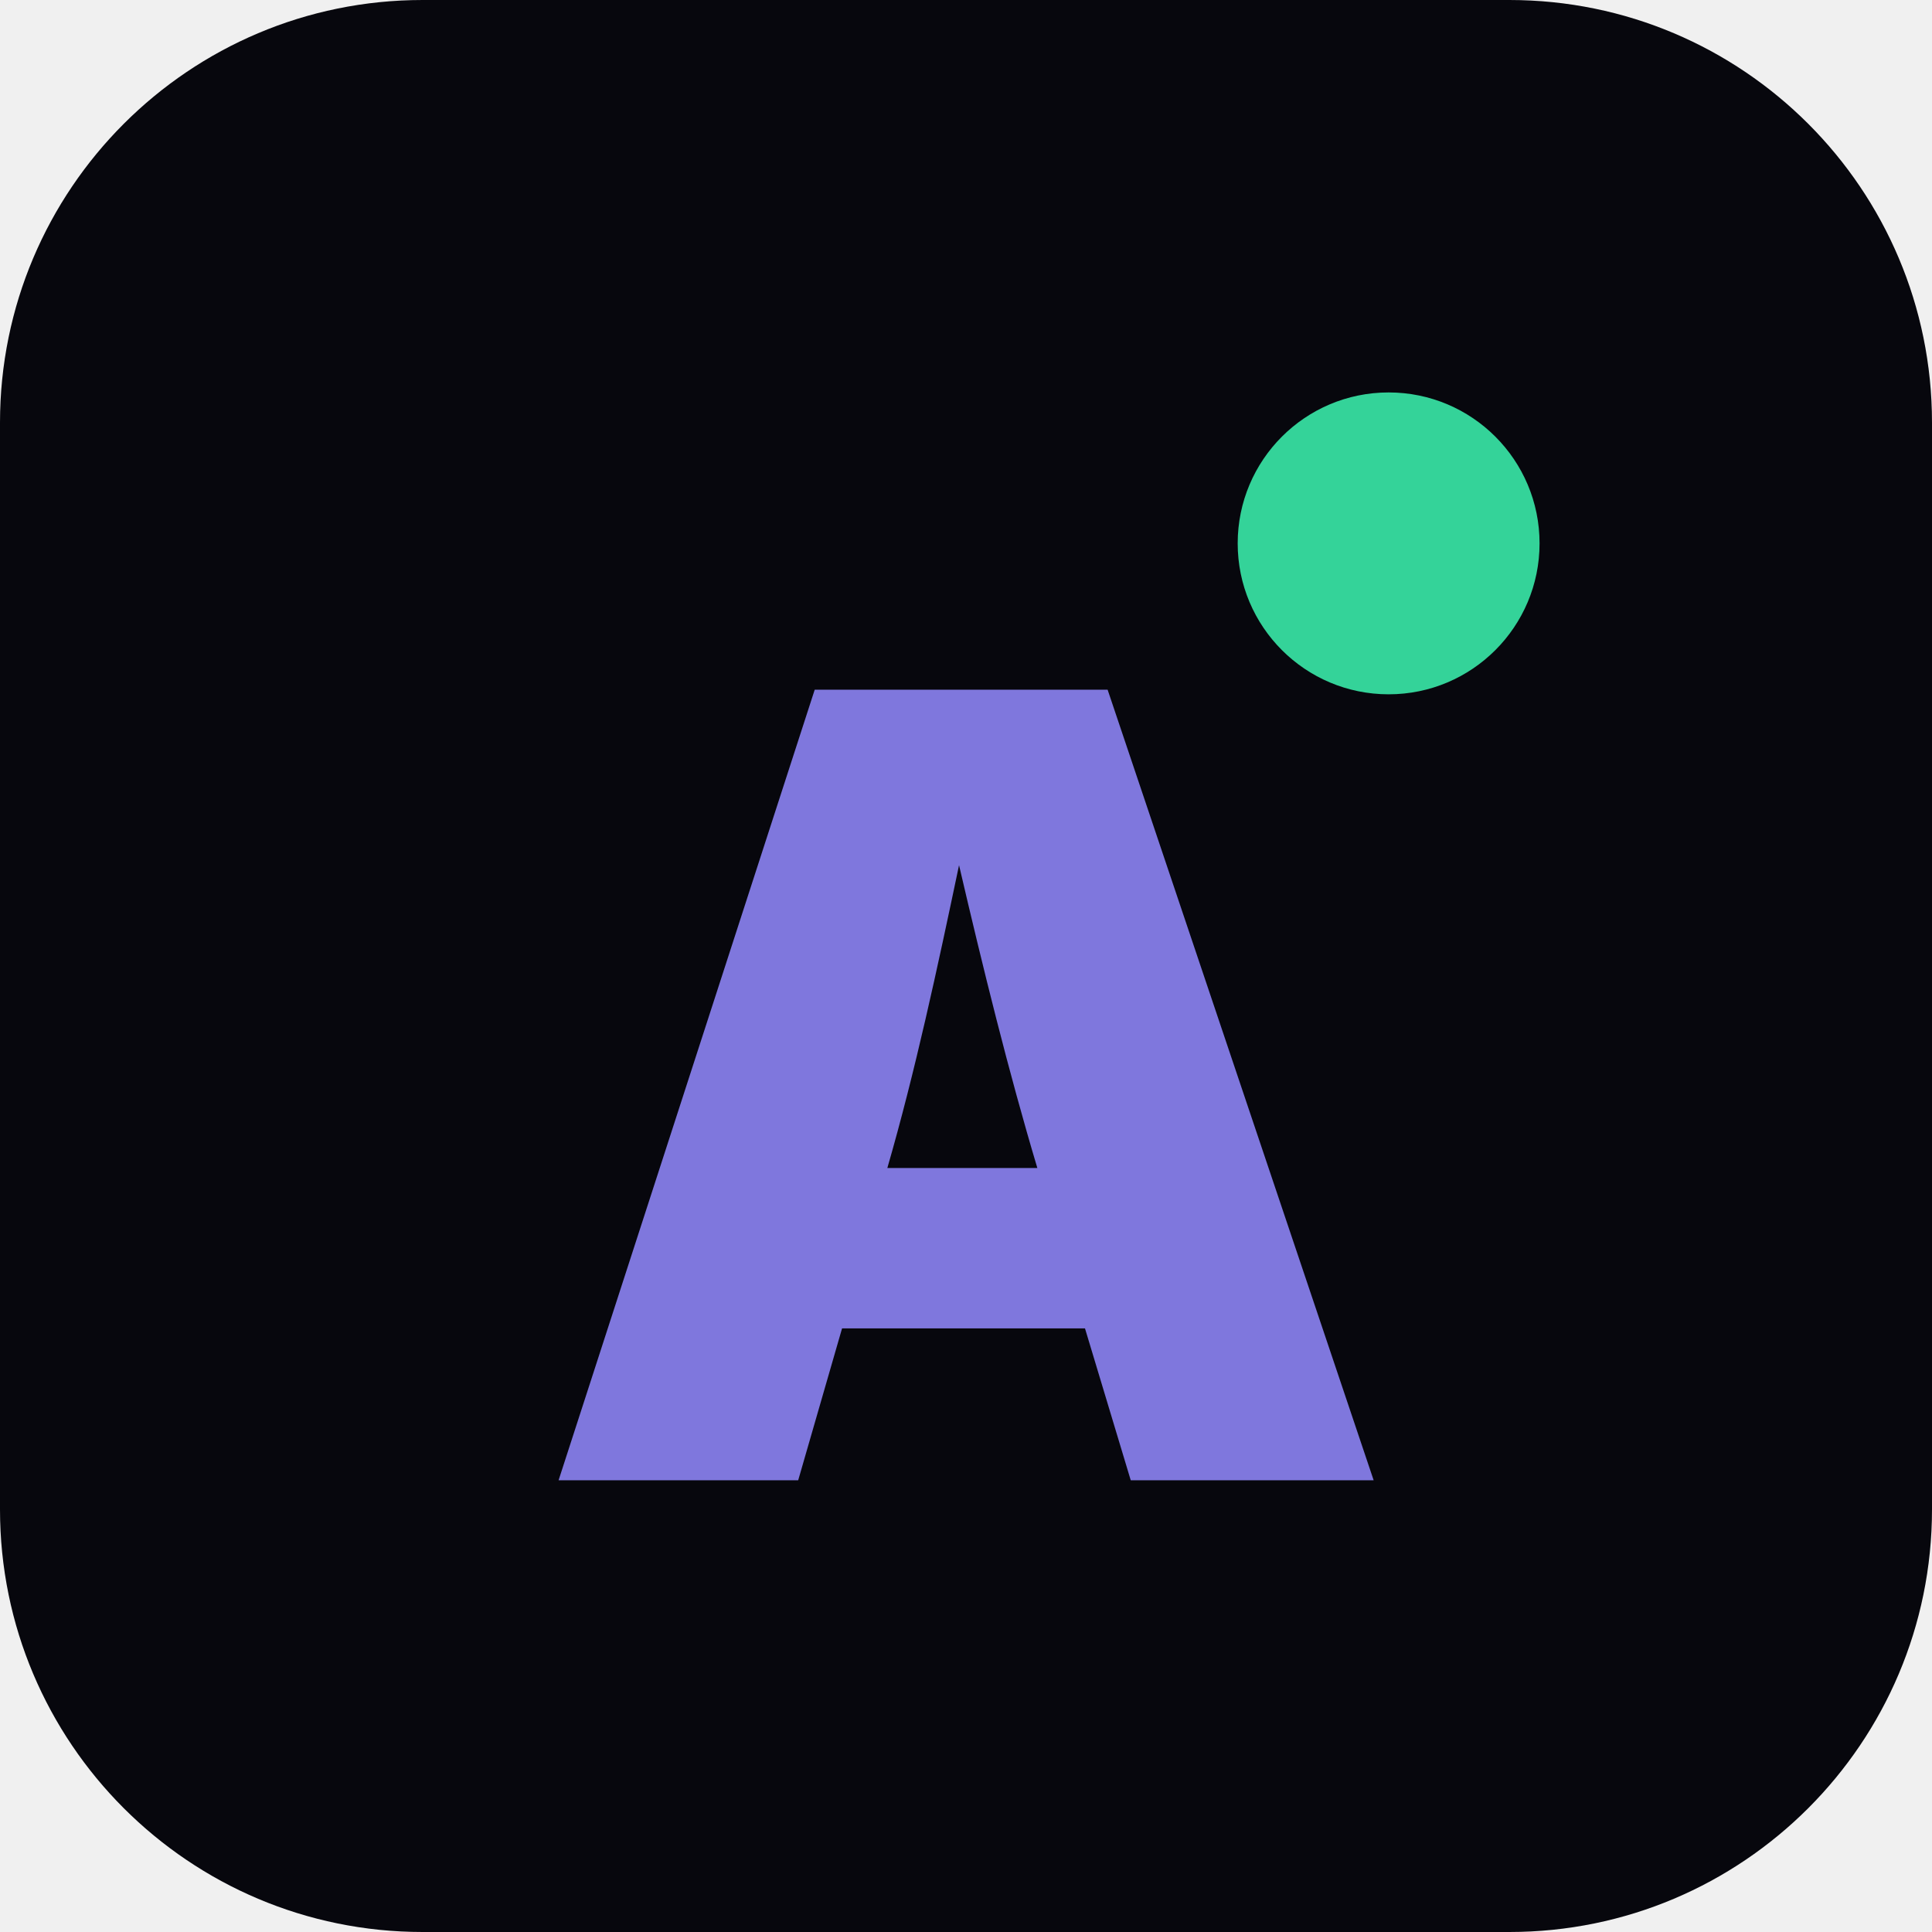
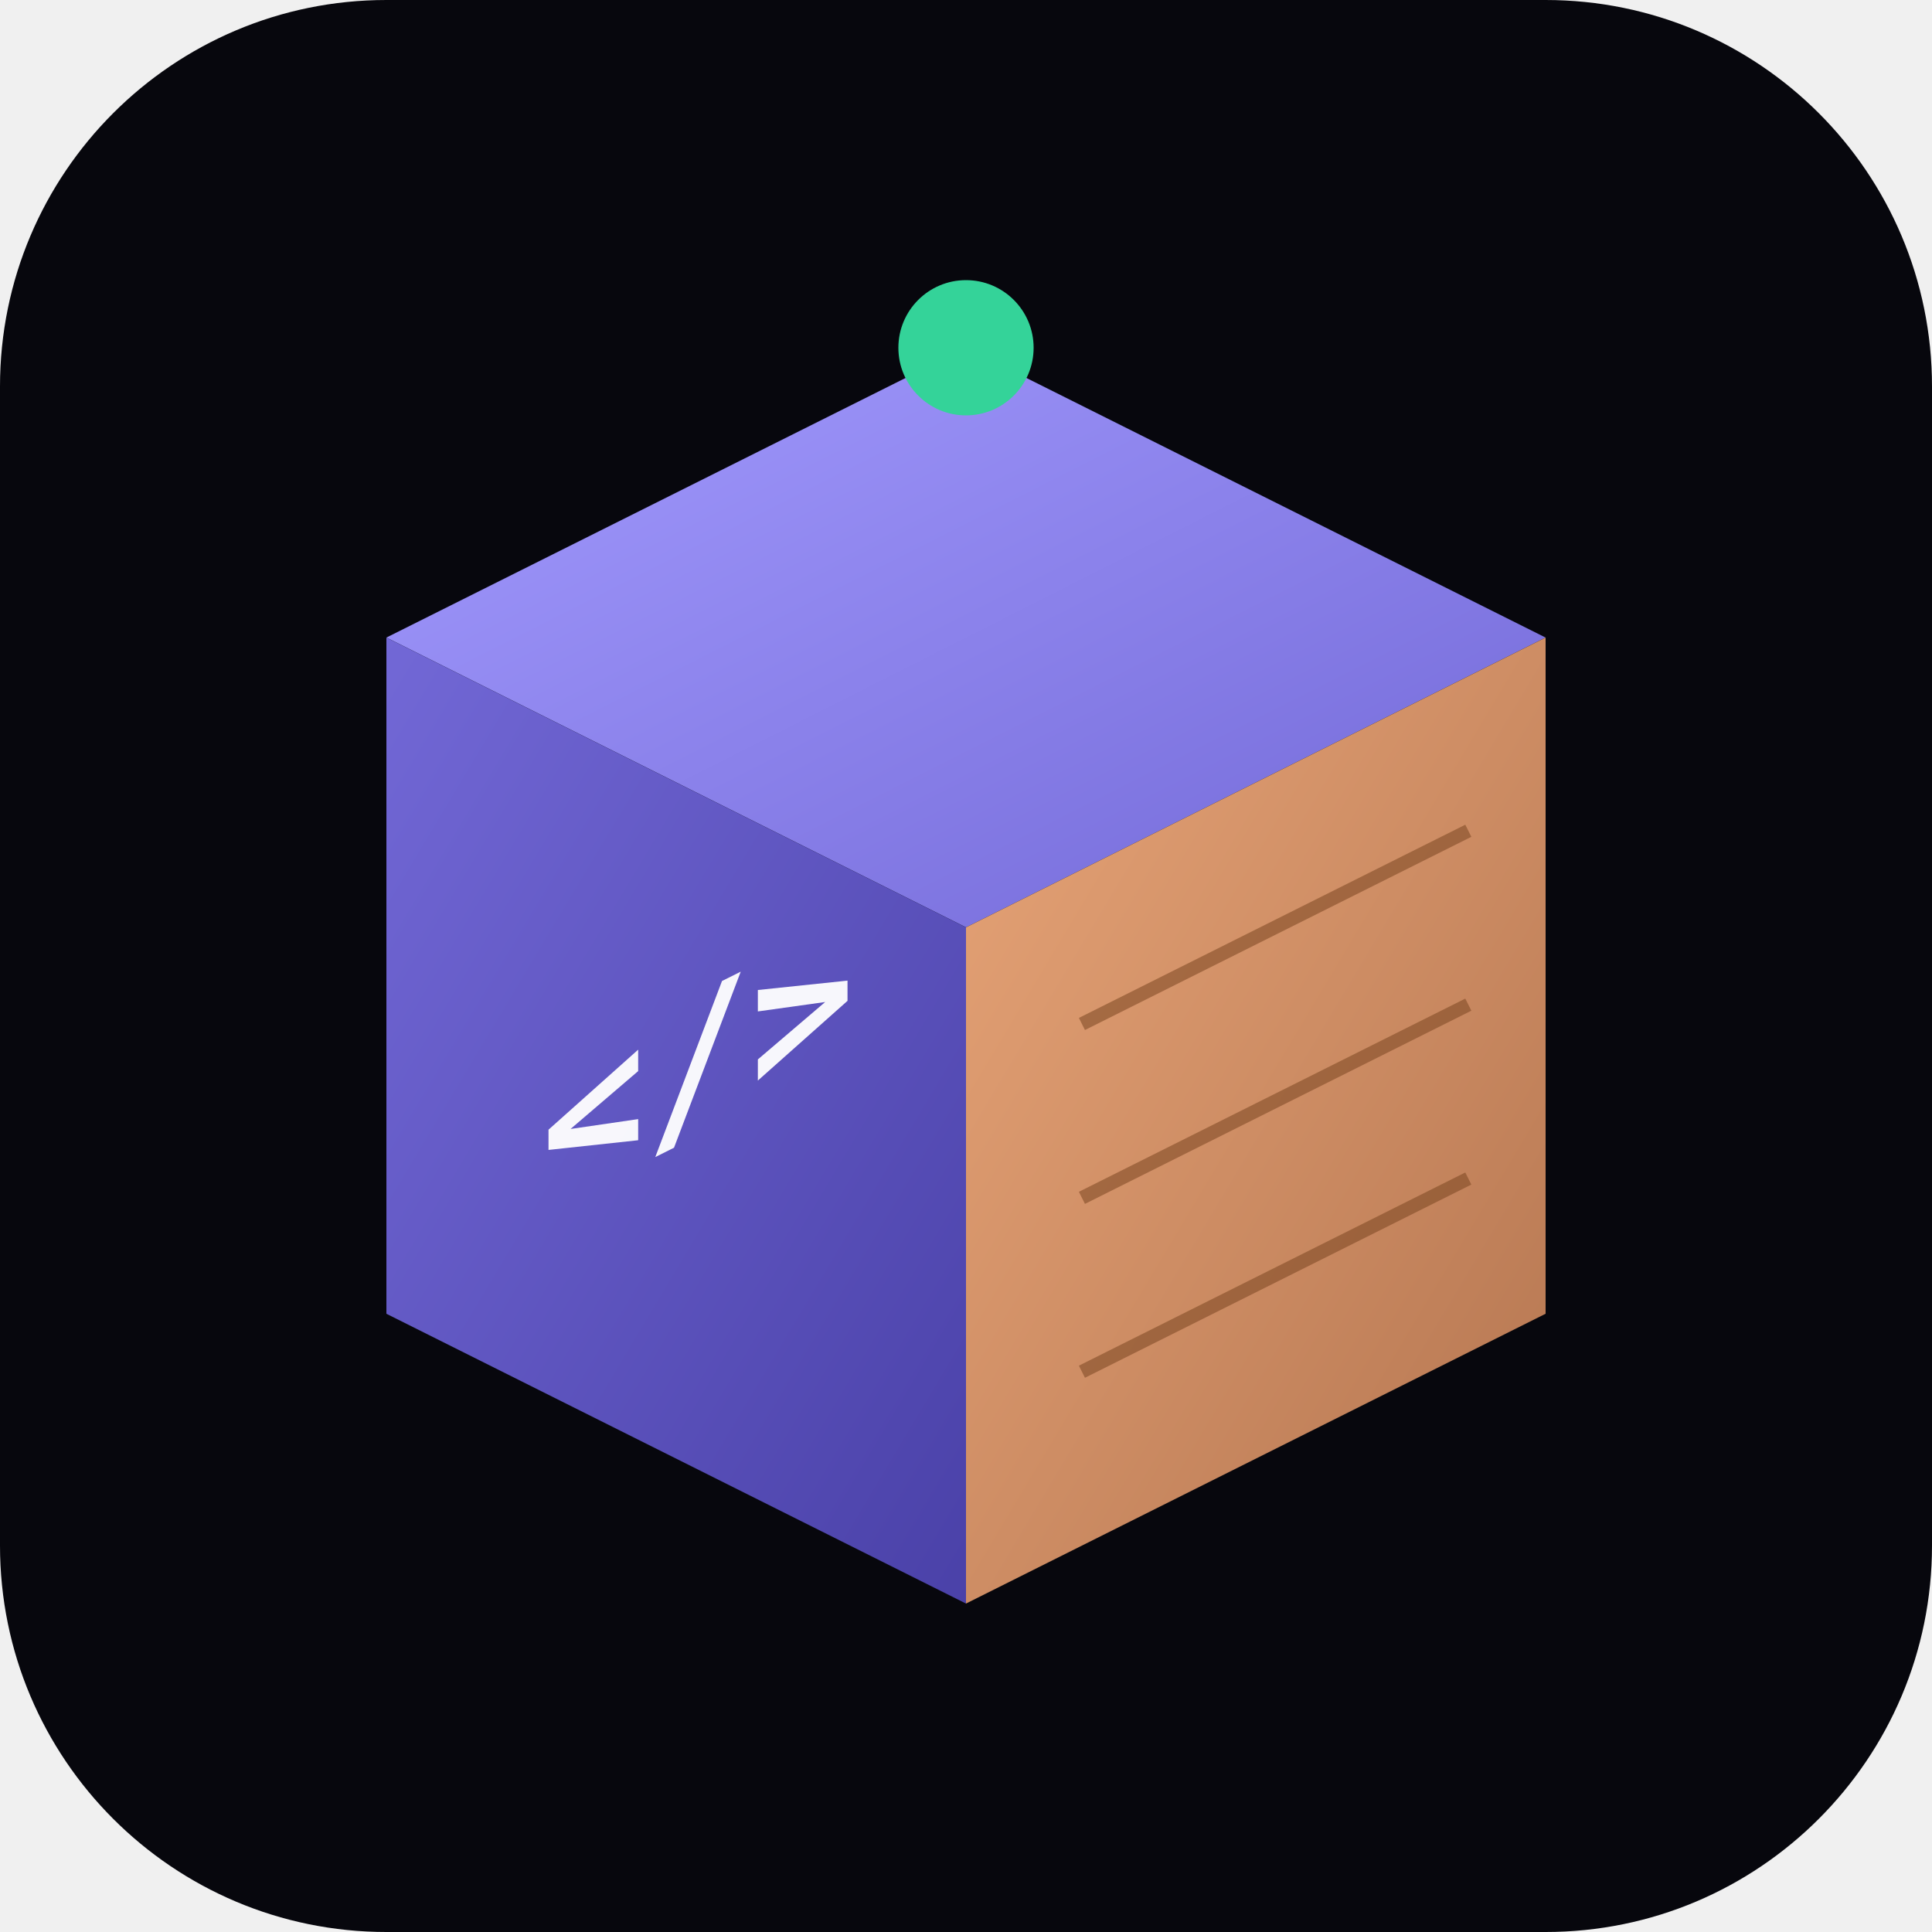
- <svg xmlns="http://www.w3.org/2000/svg" viewBox="0 0 64 64">
-   <rect width="64" height="64" rx="14" fill="#07070d" />
-   <text x="50%" y="55%" font-family="system-ui, -apple-system, sans-serif" font-size="36" font-weight="900" fill="#7F77DD" text-anchor="middle" dominant-baseline="middle">A</text>
-   <circle cx="46" cy="18" r="5" fill="#34d399" />
+ <svg xmlns="http://www.w3.org/2000/svg" viewBox="0 0 100 100">
+   <defs>
+     <linearGradient id="topF" x1="0%" y1="0%" x2="100%" y2="100%">
+       <stop offset="0%" stop-color="#A39BFF" />
+       <stop offset="100%" stop-color="#7268D6" />
+     </linearGradient>
+     <linearGradient id="leftF" x1="0%" y1="0%" x2="100%" y2="100%">
+       <stop offset="0%" stop-color="#7268D6" />
+       <stop offset="100%" stop-color="#4A41A8" />
+     </linearGradient>
+     <linearGradient id="rightF" x1="0%" y1="0%" x2="100%" y2="100%">
+       <stop offset="0%" stop-color="#E8A578" />
+       <stop offset="100%" stop-color="#B47550" />
+     </linearGradient>
+   </defs>
+   <rect width="100" height="100" rx="20" fill="#07070d" />
+   <g transform="translate(20, 18)">
+     <polygon points="30,0 60,15 30,30 0,15" fill="url(#topF)" />
+     <polygon points="0,15 30,30 30,65 0,50" fill="url(#leftF)" />
+     <text x="8" y="48" font-family="'JetBrains Mono', monospace" font-size="9" font-weight="800" fill="#fff" opacity="0.95" transform="skewY(-26.5)">&lt;/&gt;</text>
+     <polygon points="30,30 60,15 60,50 30,65" fill="url(#rightF)" />
+     <line x1="36" y1="35" x2="56" y2="25" stroke="#7A4520" stroke-width="0.7" opacity="0.55" />
+     <line x1="36" y1="44" x2="56" y2="34" stroke="#7A4520" stroke-width="0.7" opacity="0.55" />
+     <line x1="36" y1="53" x2="56" y2="43" stroke="#7A4520" stroke-width="0.7" opacity="0.55" />
+     <circle cx="30" cy="0" r="3.5" fill="#34d399" />
+   </g>
</svg>
